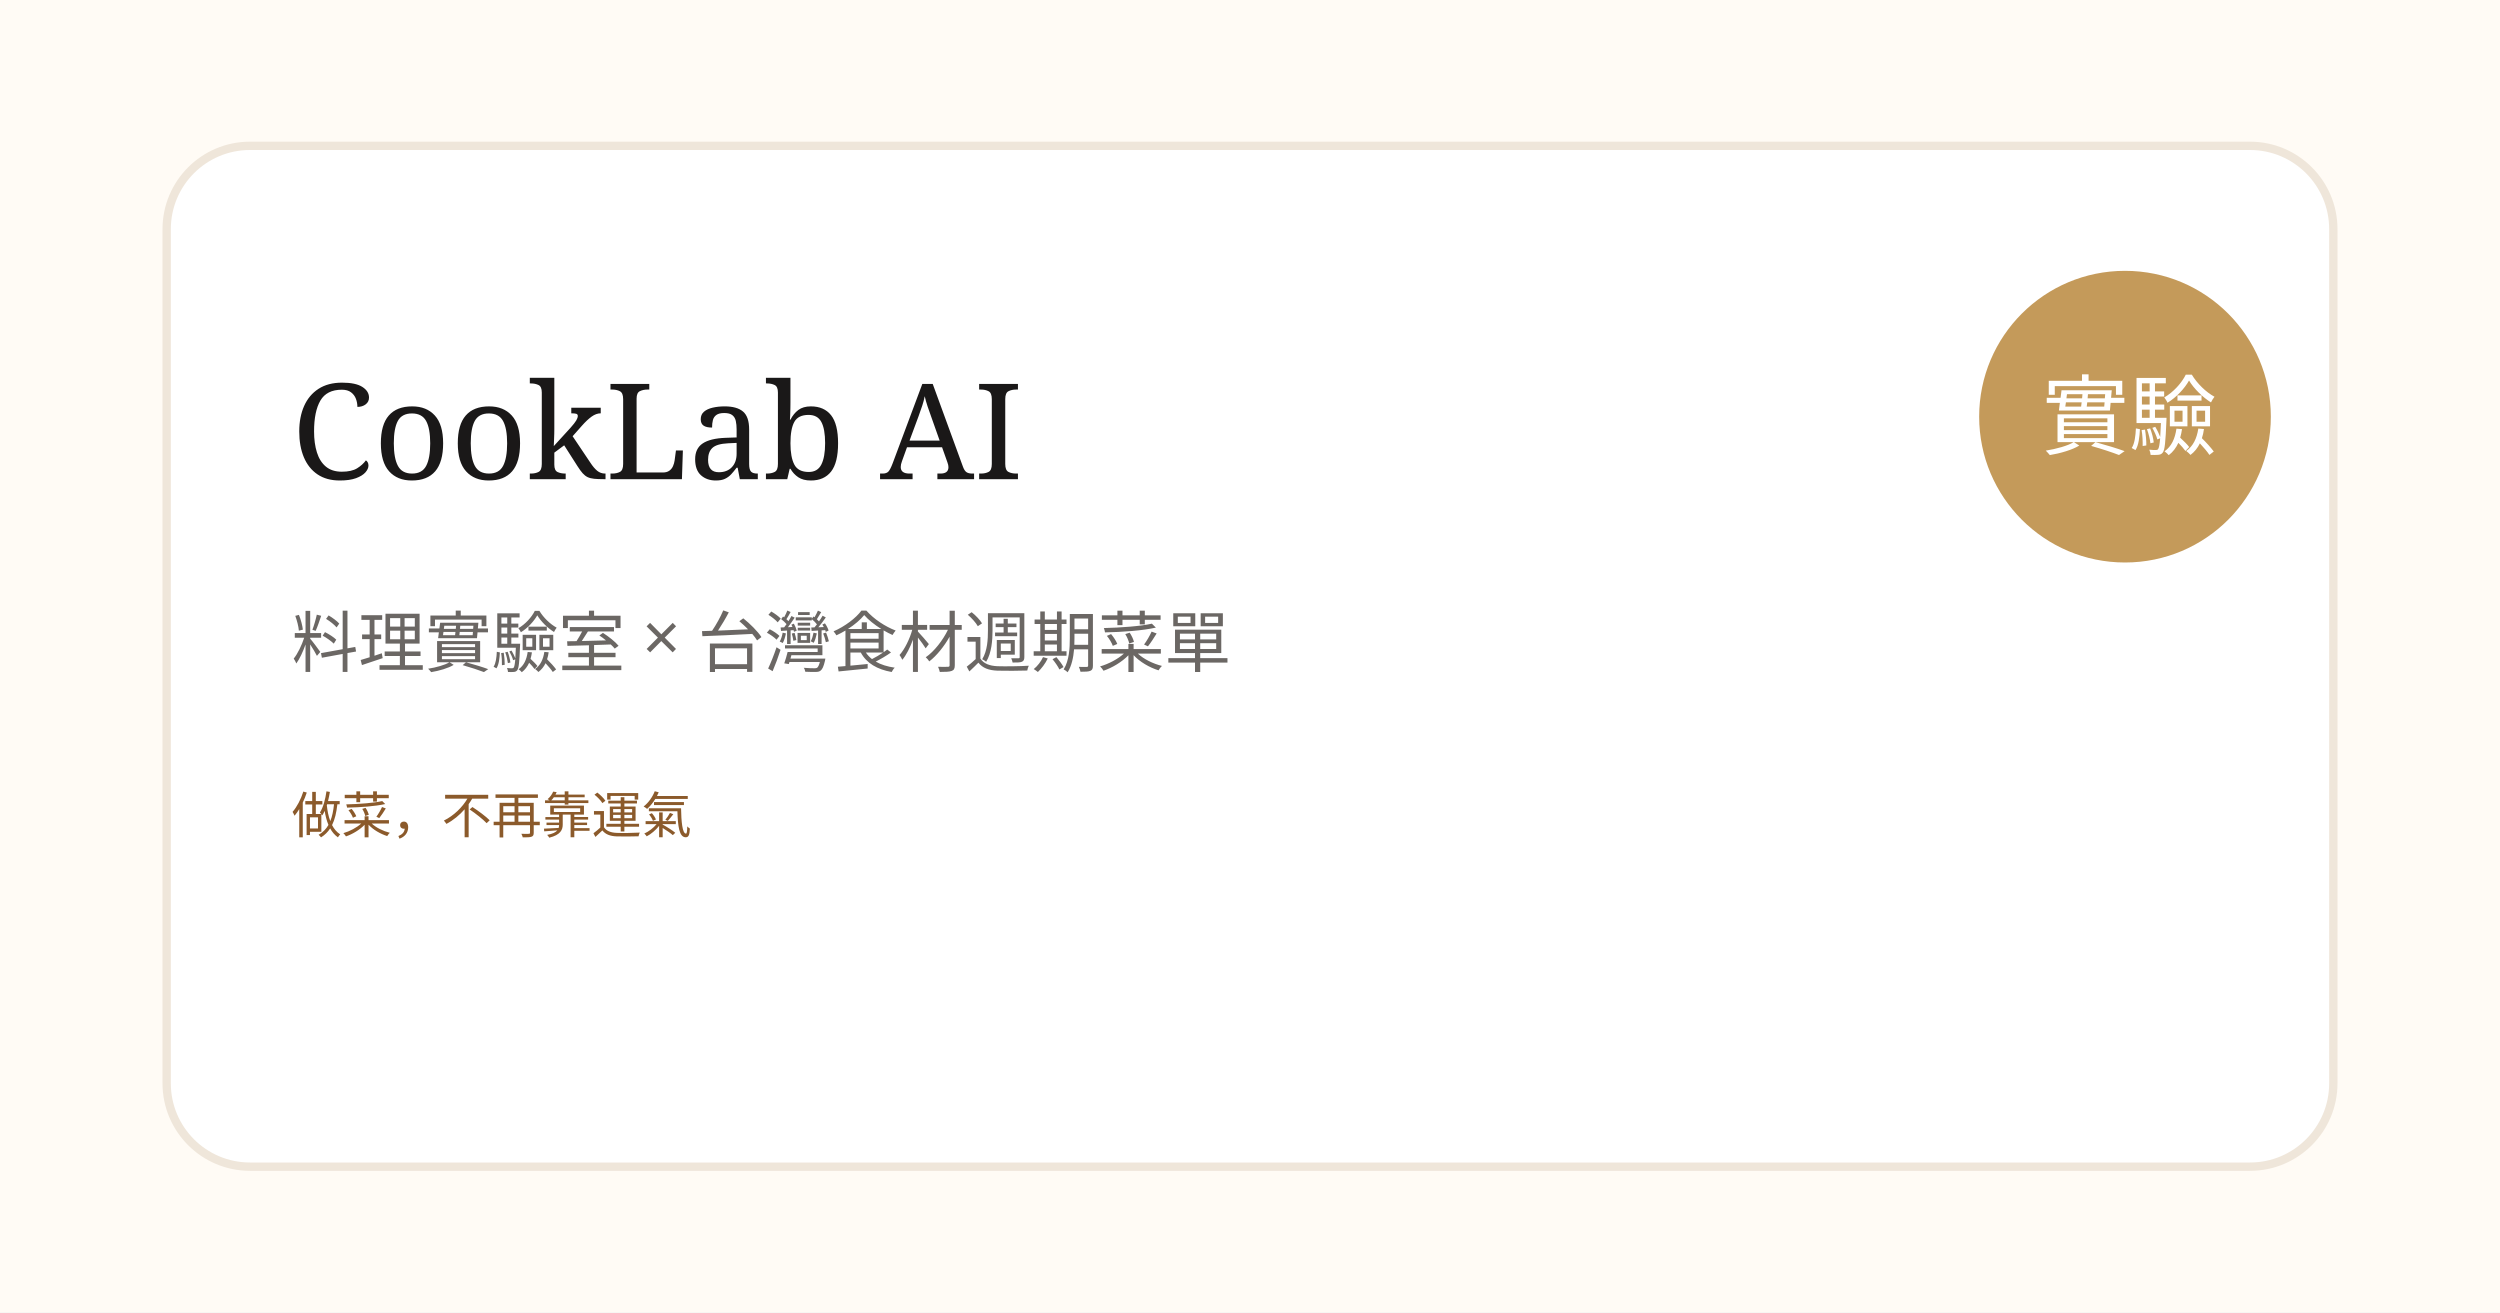
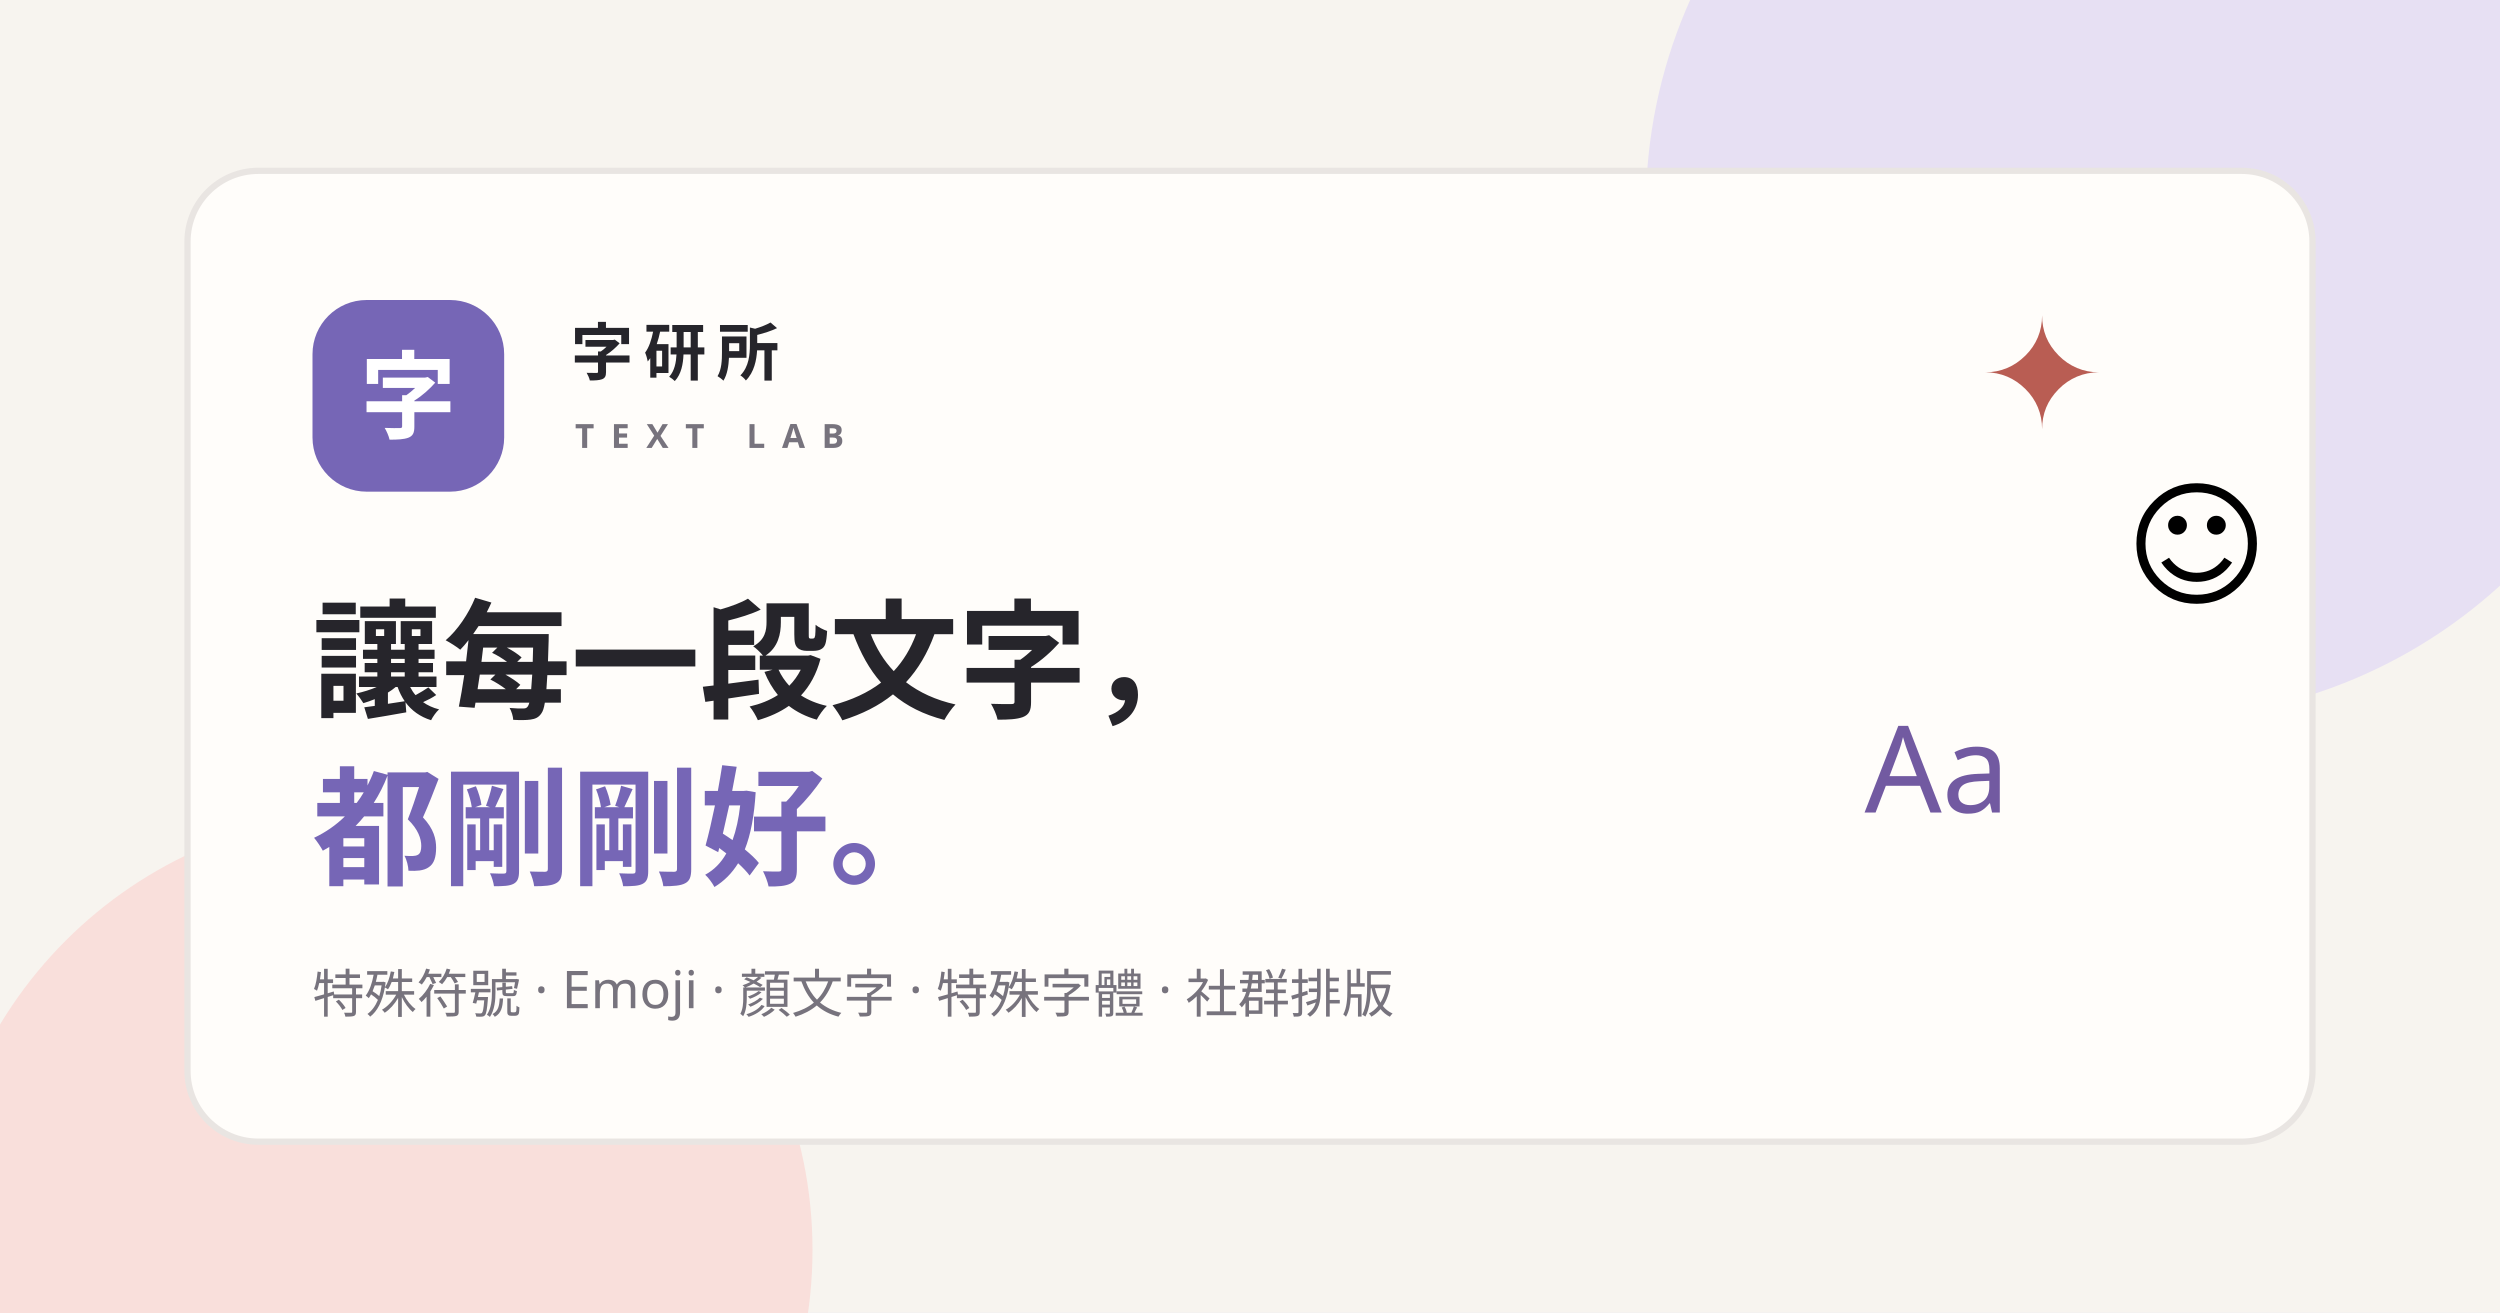
- <svg xmlns="http://www.w3.org/2000/svg" width="1200" height="630" viewBox="0 0 1200 630" fill="none">
-   <rect width="1200" height="630" fill="#FFFBF5" />
-   <rect x="80" y="70" width="1040" height="490" rx="40" fill="#FFFFFF" stroke="#EFE6DA" stroke-width="4" />
-   <text x="140" y="230" font-family="Noto Serif TC, serif" font-size="64" fill="#1A1818">CookLab AI</text>
-   <text x="140" y="320" font-family="Plus Jakarta Sans, sans-serif" font-size="32" fill="#6B6764">料理實驗室 × 台灣食材週期菜單</text>
-   <text x="140" y="400" font-family="Plus Jakarta Sans, sans-serif" font-size="24" fill="#8B5A2B">做菜，不再靠運氣</text>
-   <circle cx="1020" cy="200" r="70" fill="#C49A5A" />
-   <text x="980" y="215" font-family="Noto Serif TC, serif" font-size="42" fill="#FFFFFF">實驗</text>
+ <svg xmlns="http://www.w3.org/2000/svg" width="1200" height="630" viewBox="0 0 1200 630">
+   <rect width="1200" height="630" fill="#f7f4ef" />
+   <circle cx="1035" cy="100" r="245" fill="#e7e0f3" />
+   <circle cx="180" cy="600" r="210" fill="#f9dfdb" />
+   <rect x="90" y="82" width="1020" height="466" rx="34" fill="#fffdfa" stroke="#e9e5e2" stroke-width="3" />
+   <rect x="150" y="144" width="92" height="92" rx="26" fill="#7666b6" />
+   <text x="196" y="207" text-anchor="middle" font-family="sans-serif" font-weight="700" font-size="46" fill="white">字</text>
+   <text x="274" y="180" font-family="sans-serif" font-weight="700" font-size="30" letter-spacing="5" fill="#26252b">字研所</text>
+   <text x="276" y="215" font-family="sans-serif" font-weight="700" font-size="16" letter-spacing="8" fill="#77737d">TEXT LAB</text>
+   <text x="150" y="340" font-family="sans-serif" font-weight="700" font-size="62" fill="#26252b">讓每一段文字，</text>
+   <text x="150" y="420" font-family="sans-serif" font-weight="700" font-size="62" fill="#7666b6">都剛剛好。</text>
+   <text x="150" y="486" font-family="sans-serif" font-size="25" fill="#77737d">特殊符號 · Emoji · 顏文字 · 特殊字體 · 社群排版</text>
+   <text x="950" y="205" font-family="sans-serif" font-size="72" fill="#b95d53">✦</text>
+   <text x="1020" y="285" font-family="sans-serif" font-size="66">☺</text>
+   <text x="895" y="390" font-family="sans-serif" font-size="58" fill="#725aa1">Aa</text>
</svg>
